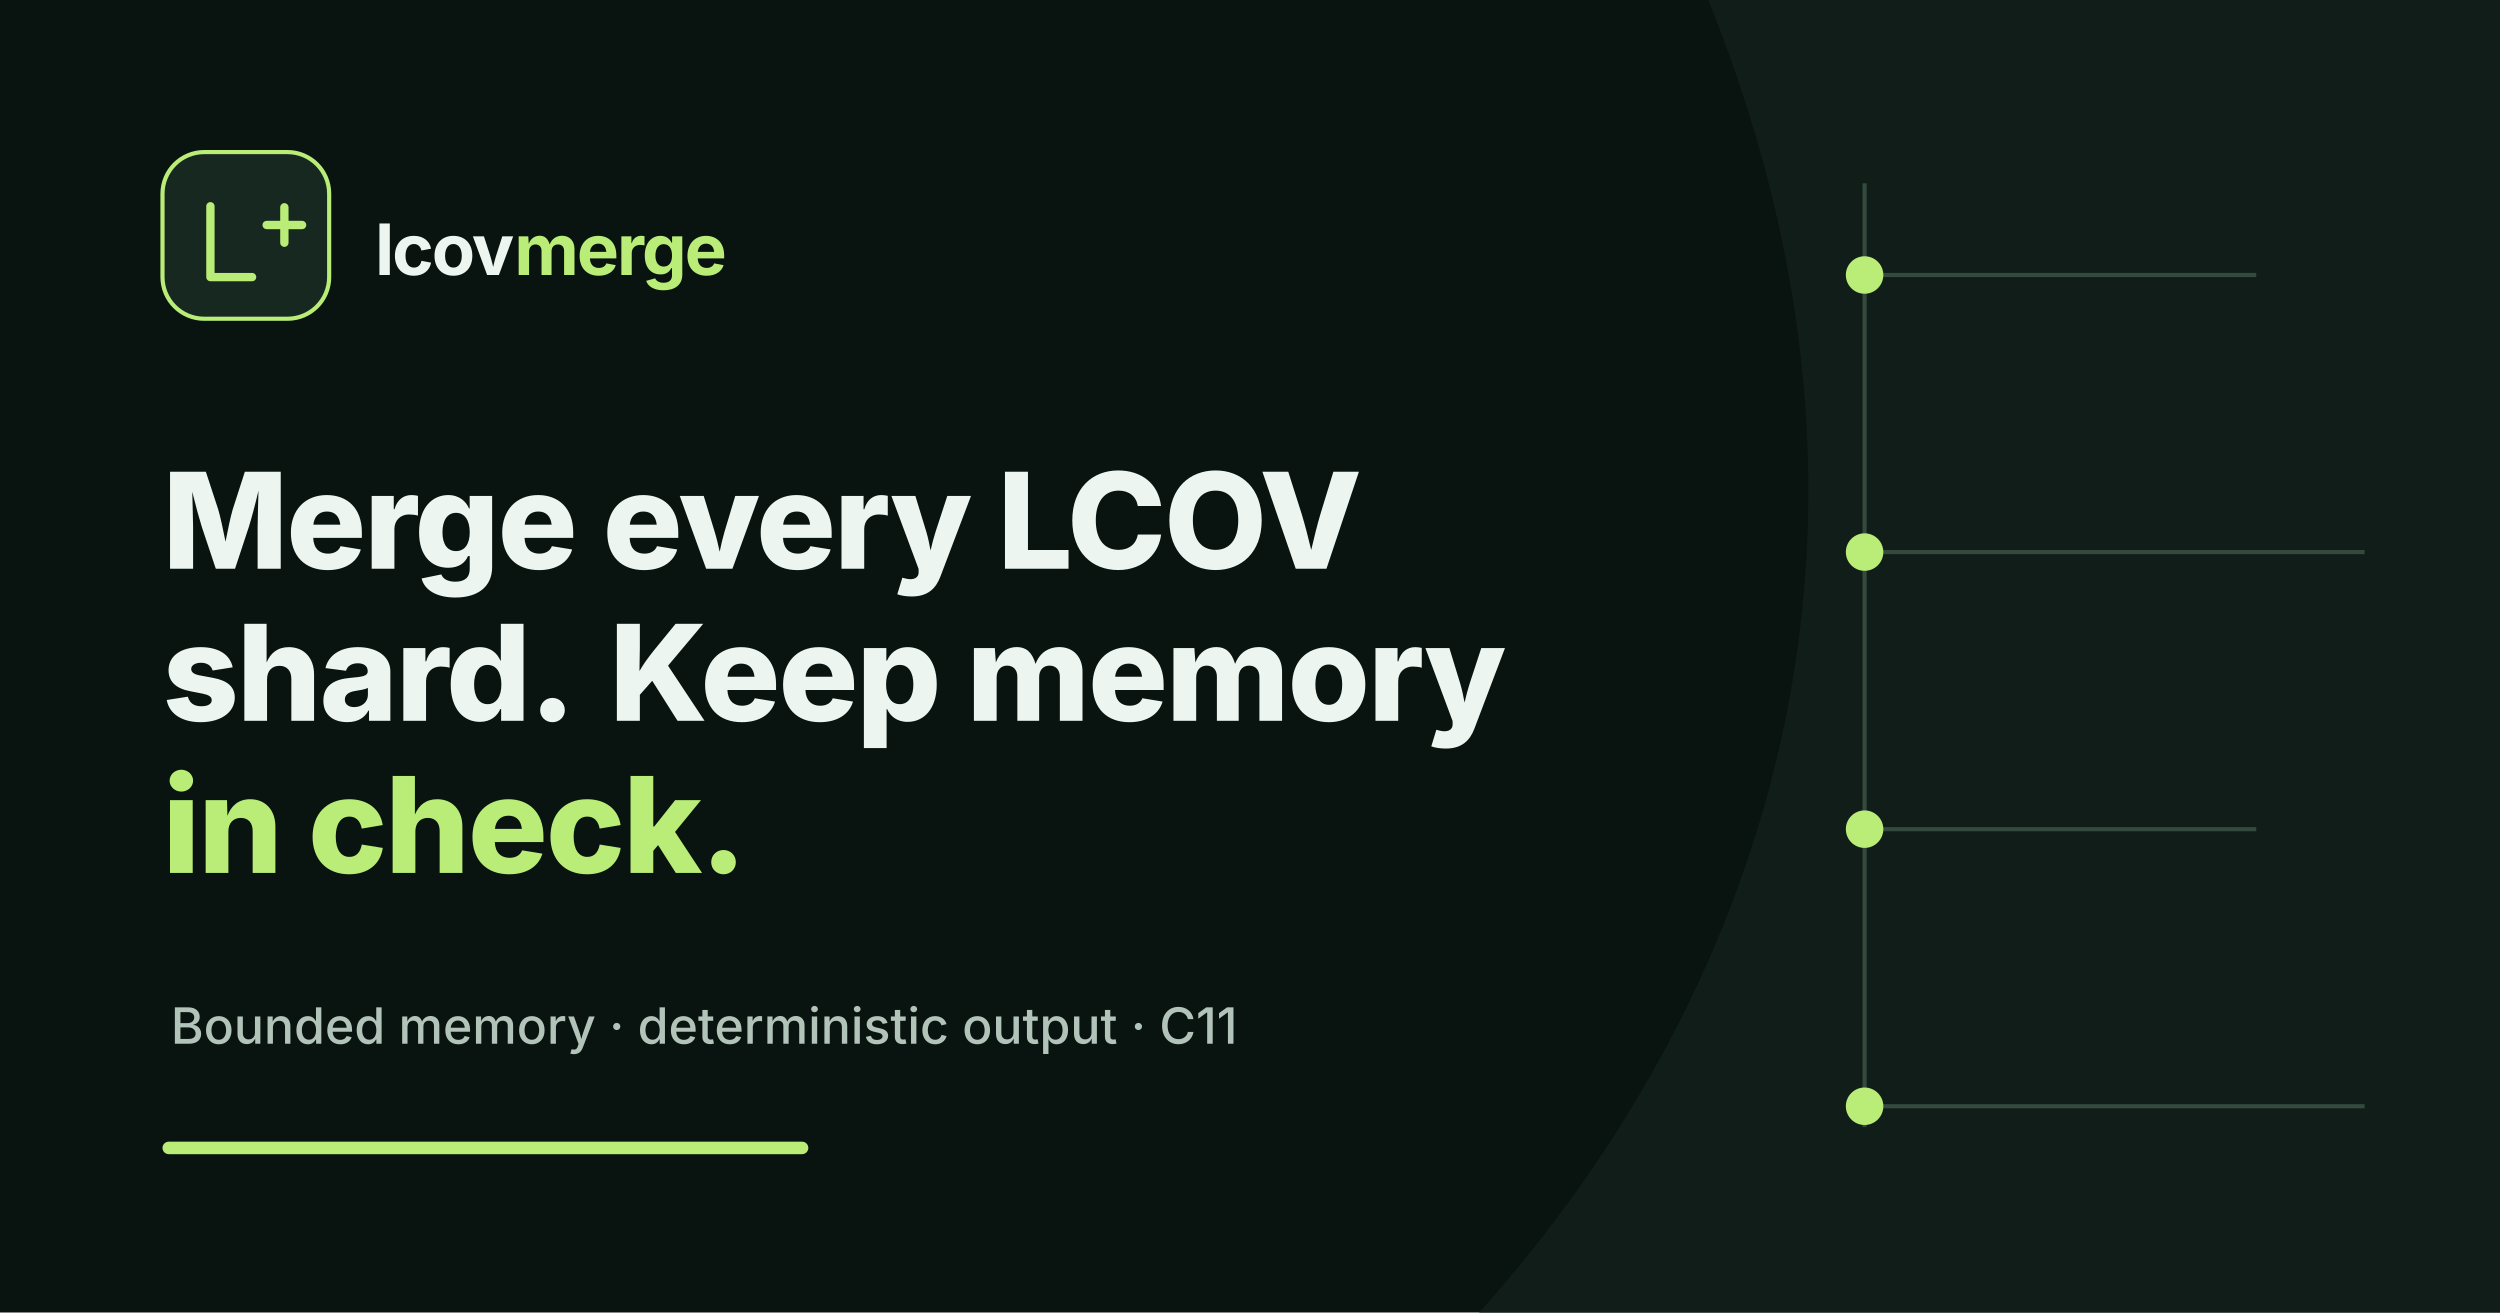
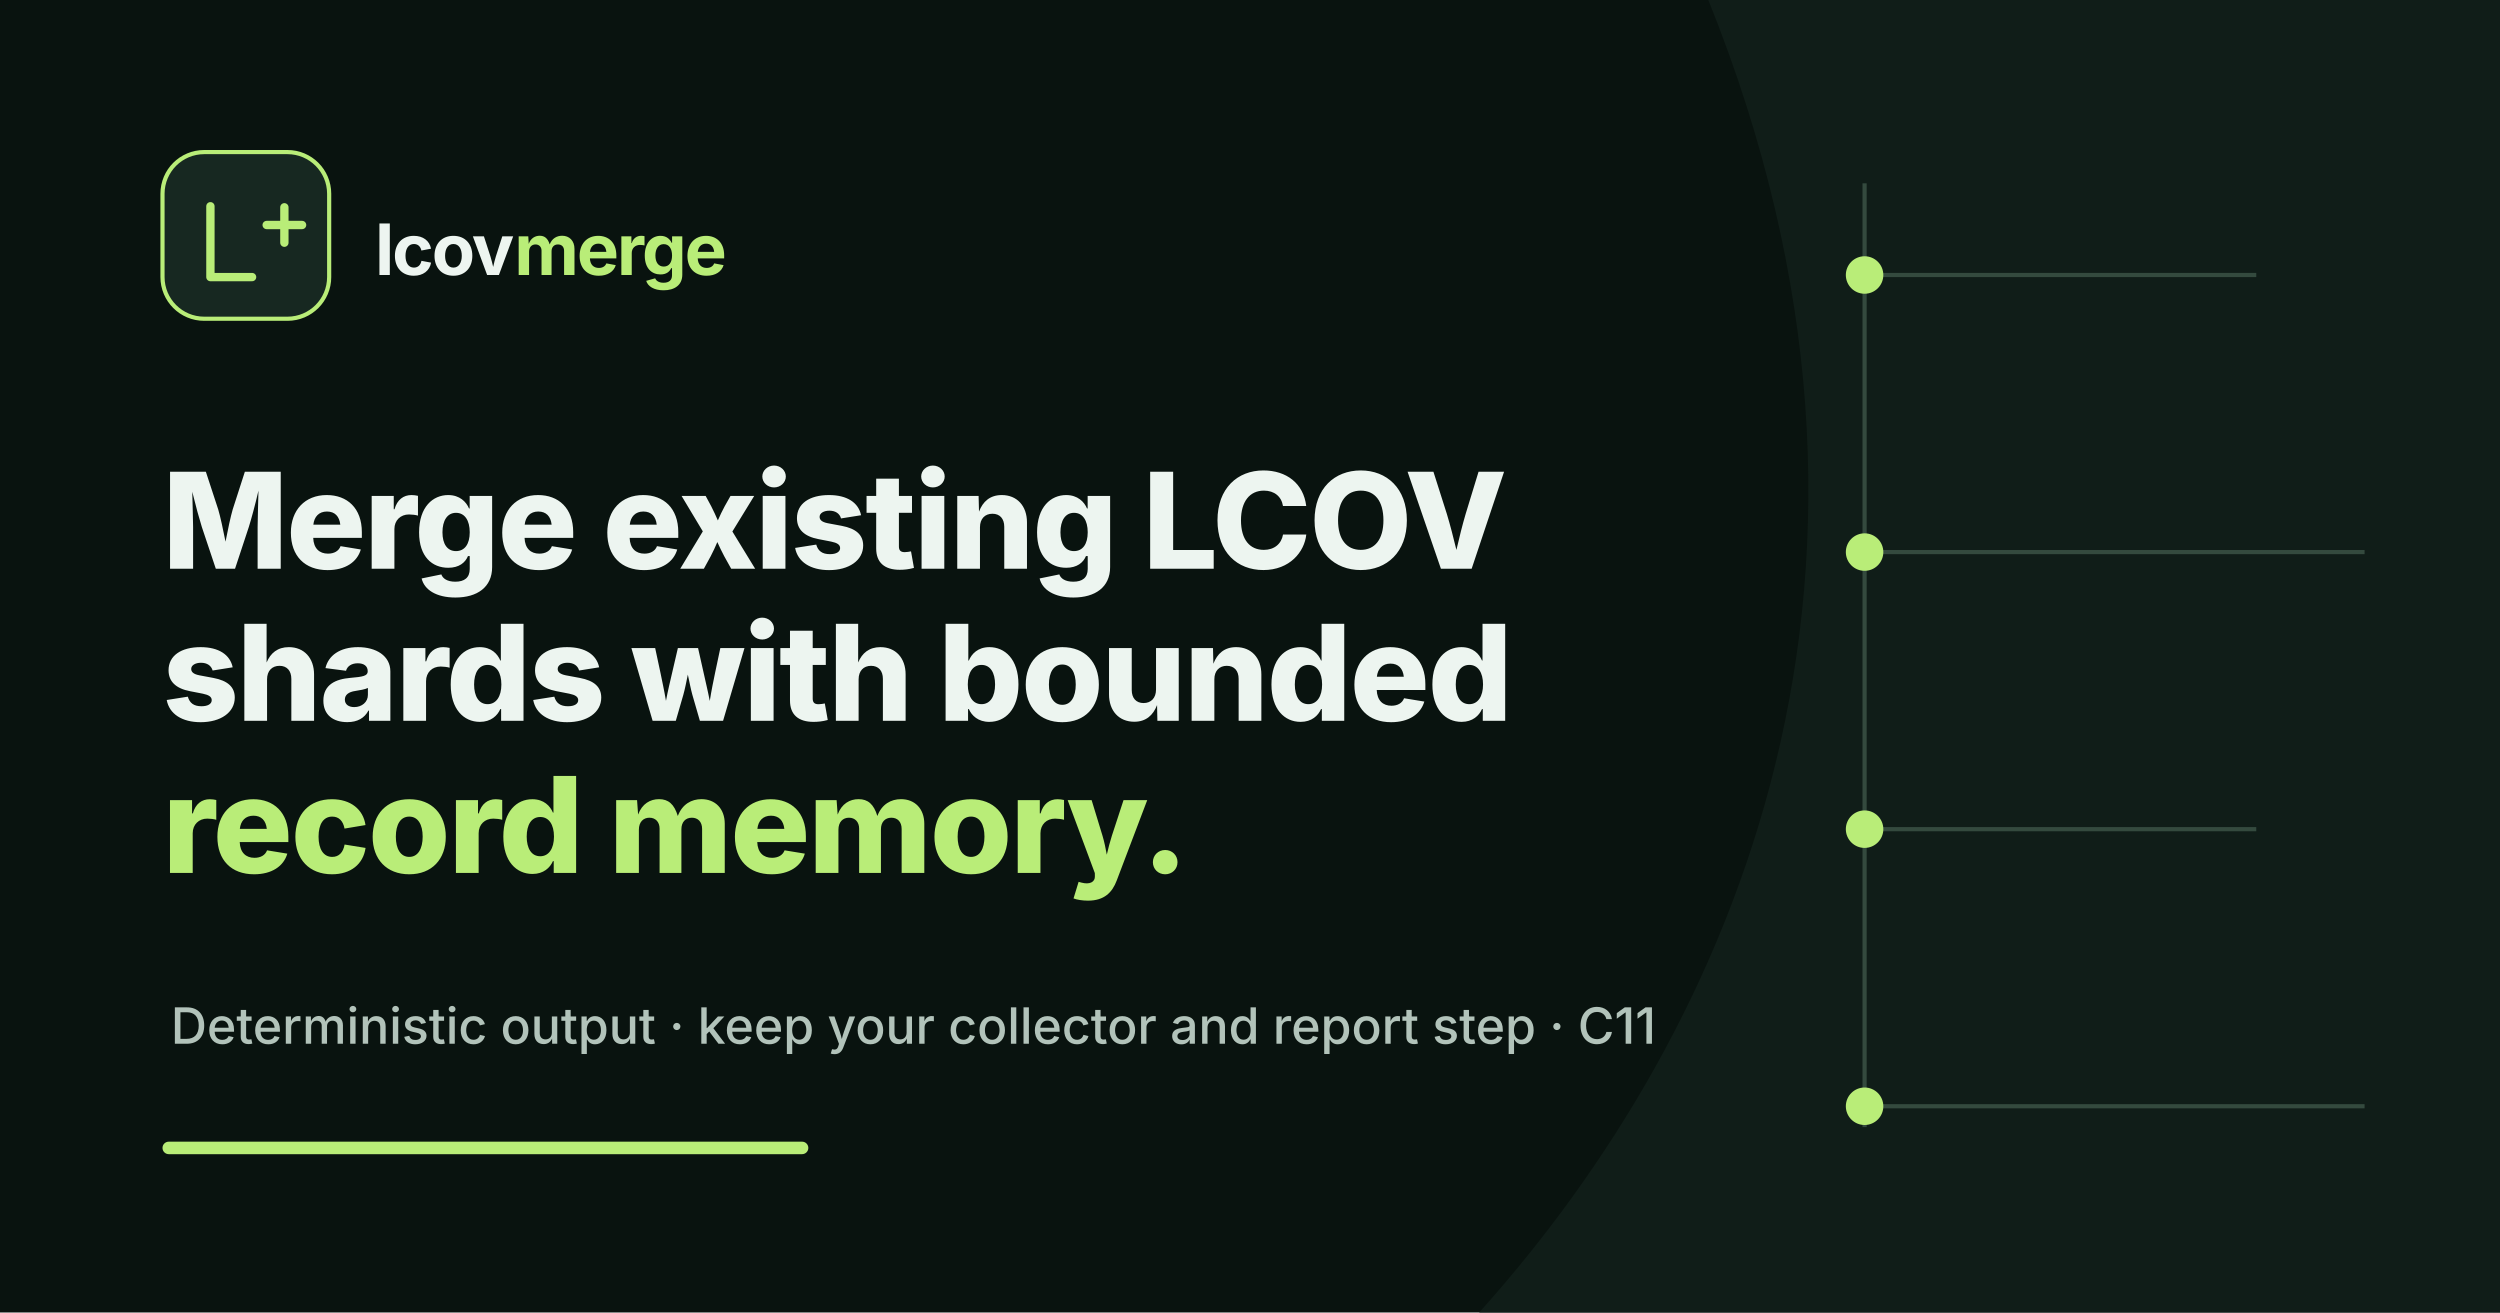
<svg xmlns="http://www.w3.org/2000/svg" width="1200" height="630" viewBox="0 0 1200 630" role="img" aria-labelledby="title desc">
  <rect width="1200" height="630" fill="#09130f" />
  <path d="M820 0h380v630H710c123-137 220-357 110-630Z" fill="#101d18" />
  <path d="M895 88v453M895 132h188M895 265h240M895 398h188M895 531h240" fill="none" stroke="#344a3e" stroke-width="2" />
  <circle cx="895" cy="132" r="9" fill="#b9ed78" />
  <circle cx="895" cy="265" r="9" fill="#b9ed78" />
  <circle cx="895" cy="398" r="9" fill="#b9ed78" />
  <circle cx="895" cy="531" r="9" fill="#b9ed78" />
  <rect x="78" y="73" width="80" height="80" rx="20" fill="#172821" stroke="#b9ed78" stroke-width="2" />
  <path d="M101 99v34h20M128 108h17M136.5 99.5v17" fill="none" stroke="#b9ed78" stroke-linecap="round" stroke-linejoin="round" stroke-width="4" />
  <text x="180" y="132" fill="#edf5f0" font-family="system-ui,-apple-system,BlinkMacSystemFont,'Segoe UI',sans-serif" font-size="34" font-weight="750" letter-spacing="-1">lcov<tspan fill="#b9ed78">merge</tspan>
  </text>
-   <text x="78" y="273" fill="#edf5f0" font-family="system-ui,-apple-system,BlinkMacSystemFont,'Segoe UI',sans-serif" font-size="64" font-weight="760" letter-spacing="-1">Merge every LCOV</text>
-   <text x="78" y="346" fill="#edf5f0" font-family="system-ui,-apple-system,BlinkMacSystemFont,'Segoe UI',sans-serif" font-size="64" font-weight="760" letter-spacing="-1">shard.<tspan dx="16">Keep memory</tspan>
-   </text>
-   <text x="78" y="419" fill="#b9ed78" font-family="system-ui,-apple-system,BlinkMacSystemFont,'Segoe UI',sans-serif" font-size="64" font-weight="760" letter-spacing="-1">in check.</text>
-   <text x="82" y="501" fill="#b2c3ba" font-family="system-ui,-apple-system,BlinkMacSystemFont,'Segoe UI',sans-serif" font-size="24" font-weight="500">Bounded memory · deterministic output · C11</text>
+   <text x="78" y="273" fill="#edf5f0" font-family="system-ui,-apple-system,BlinkMacSystemFont,'Segoe UI',sans-serif" font-size="64" font-weight="760" letter-spacing="-1">Merge existing LCOV</text>
+   <text x="78" y="346" fill="#edf5f0" font-family="system-ui,-apple-system,BlinkMacSystemFont,'Segoe UI',sans-serif" font-size="64" font-weight="760" letter-spacing="-1">shards with bounded</text>
+   <text x="78" y="419" fill="#b9ed78" font-family="system-ui,-apple-system,BlinkMacSystemFont,'Segoe UI',sans-serif" font-size="64" font-weight="760" letter-spacing="-1">record memory.</text>
+   <text x="82" y="501" fill="#b2c3ba" font-family="system-ui,-apple-system,BlinkMacSystemFont,'Segoe UI',sans-serif" font-size="24" font-weight="500">Deterministic output · keep your collector and report step · C11</text>
  <rect x="78" y="548" width="310" height="6" rx="3" fill="#b9ed78" />
</svg>
